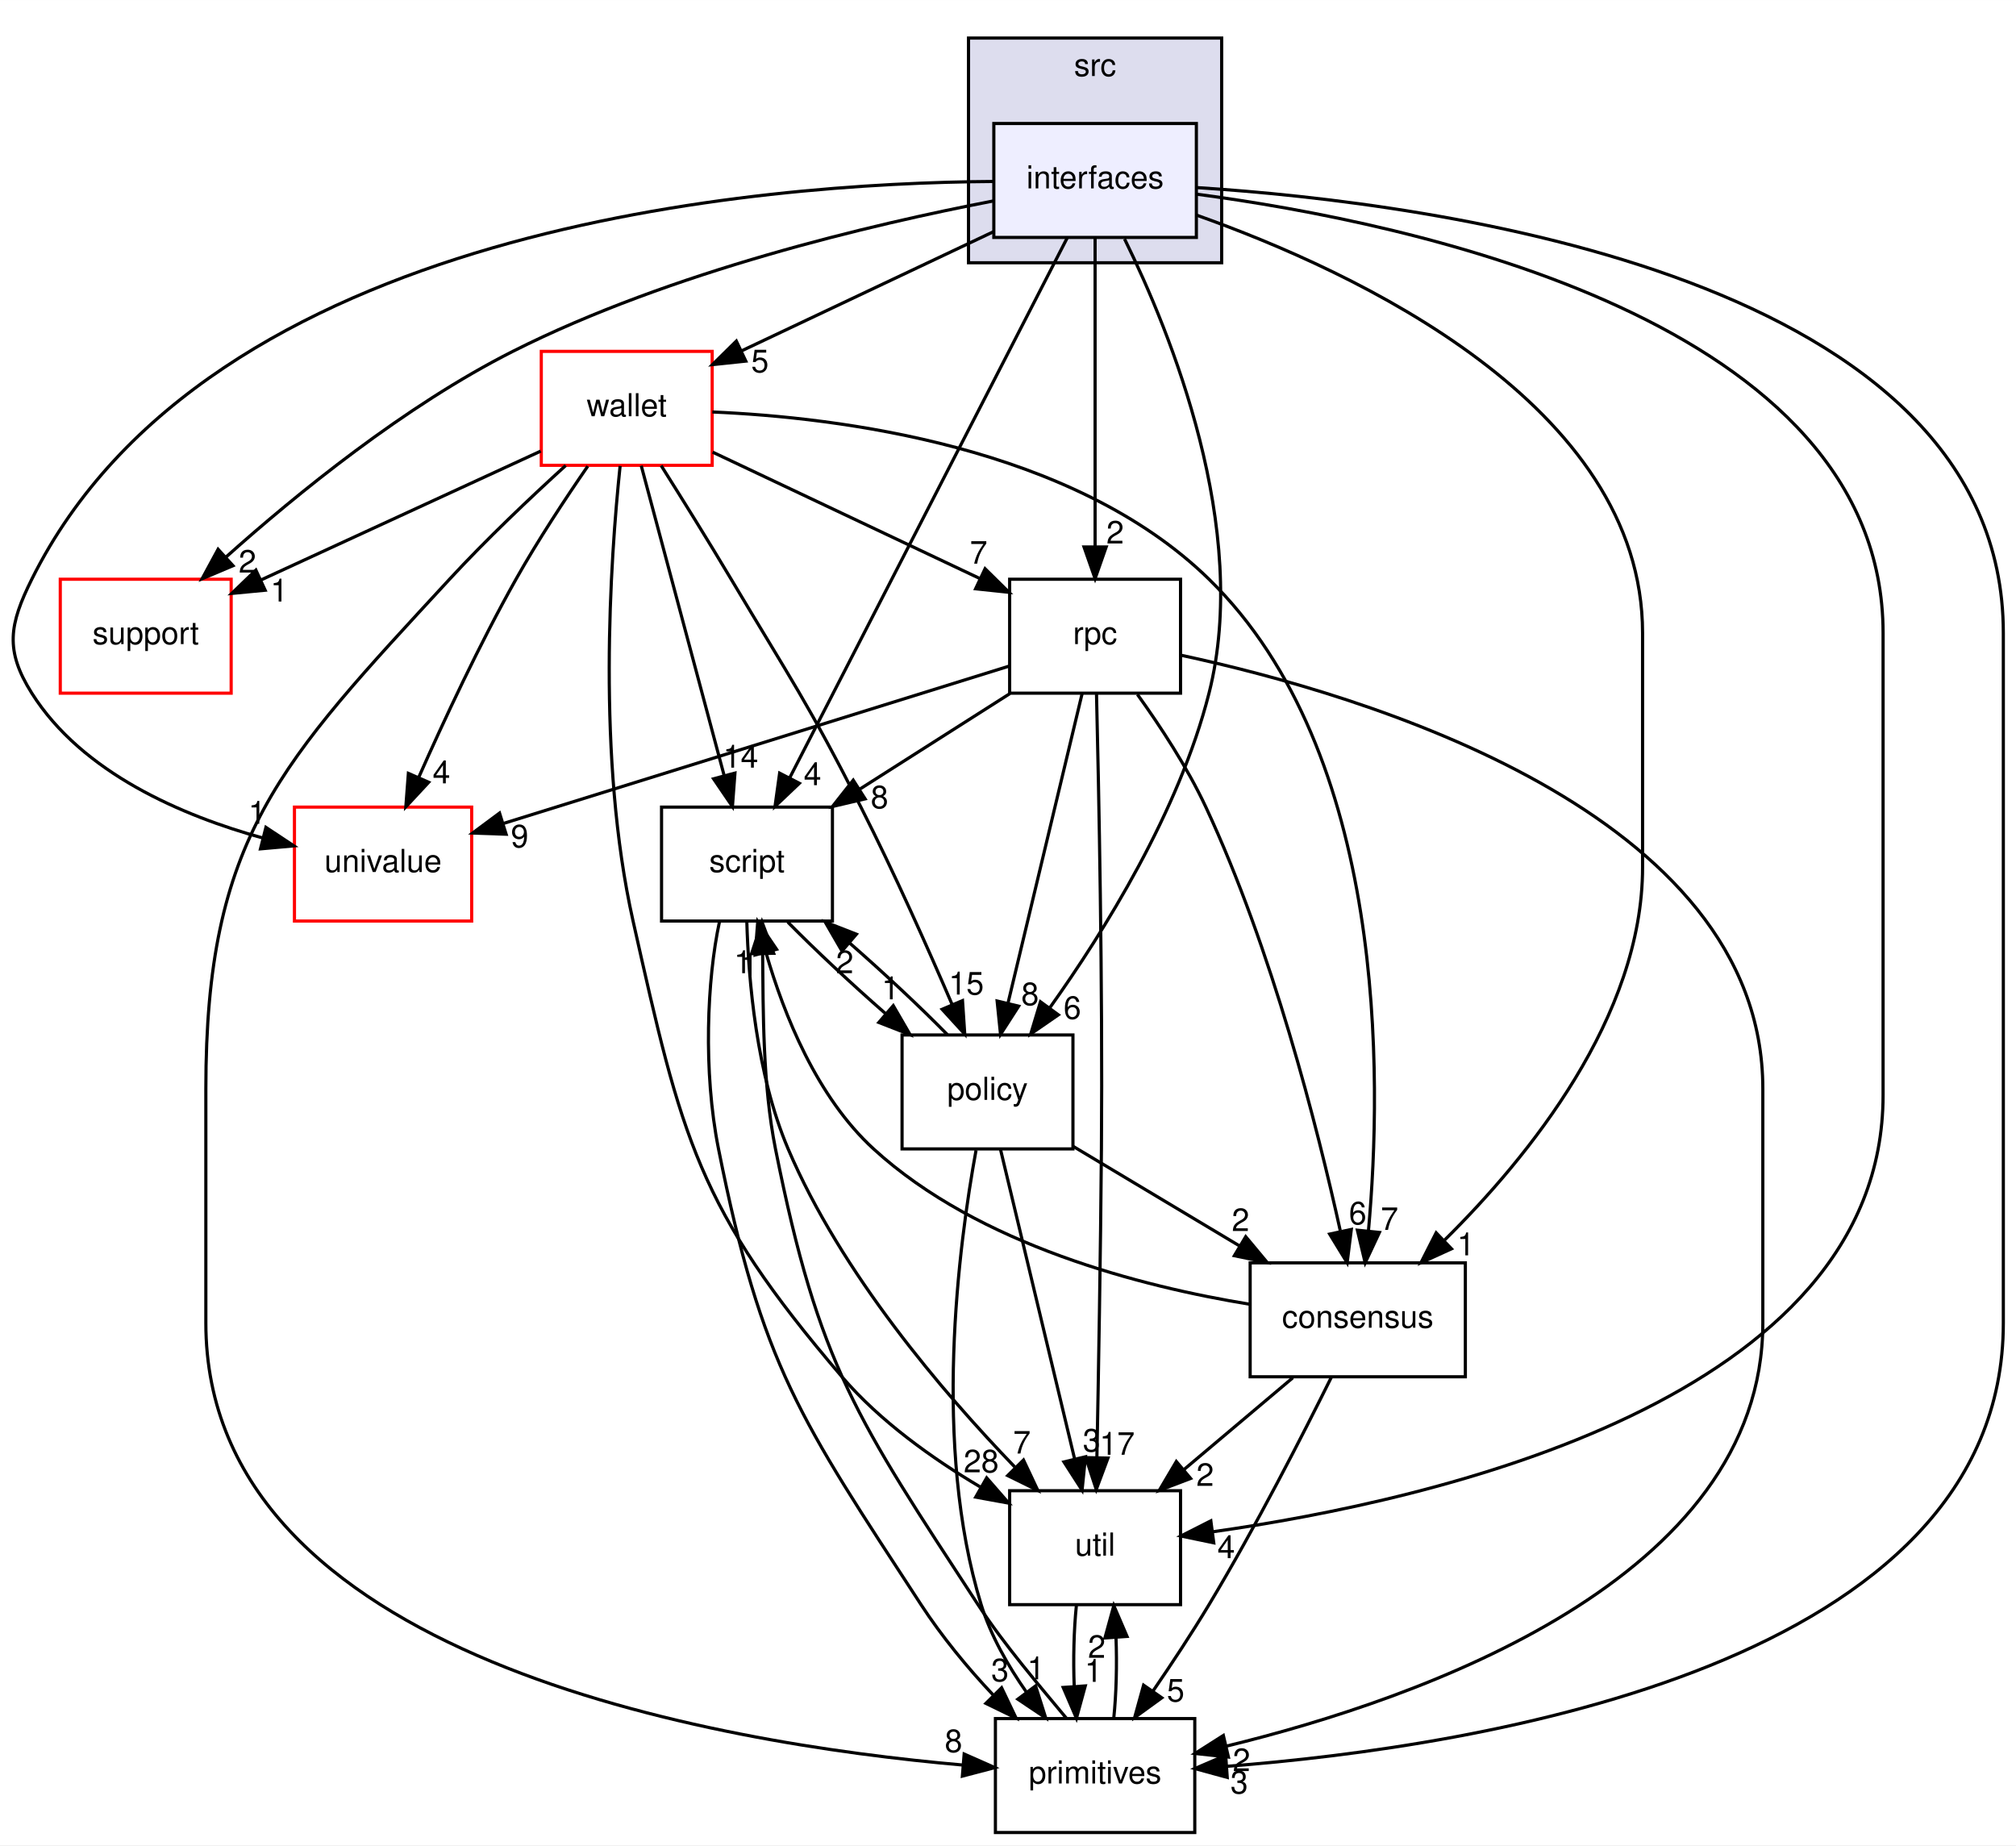
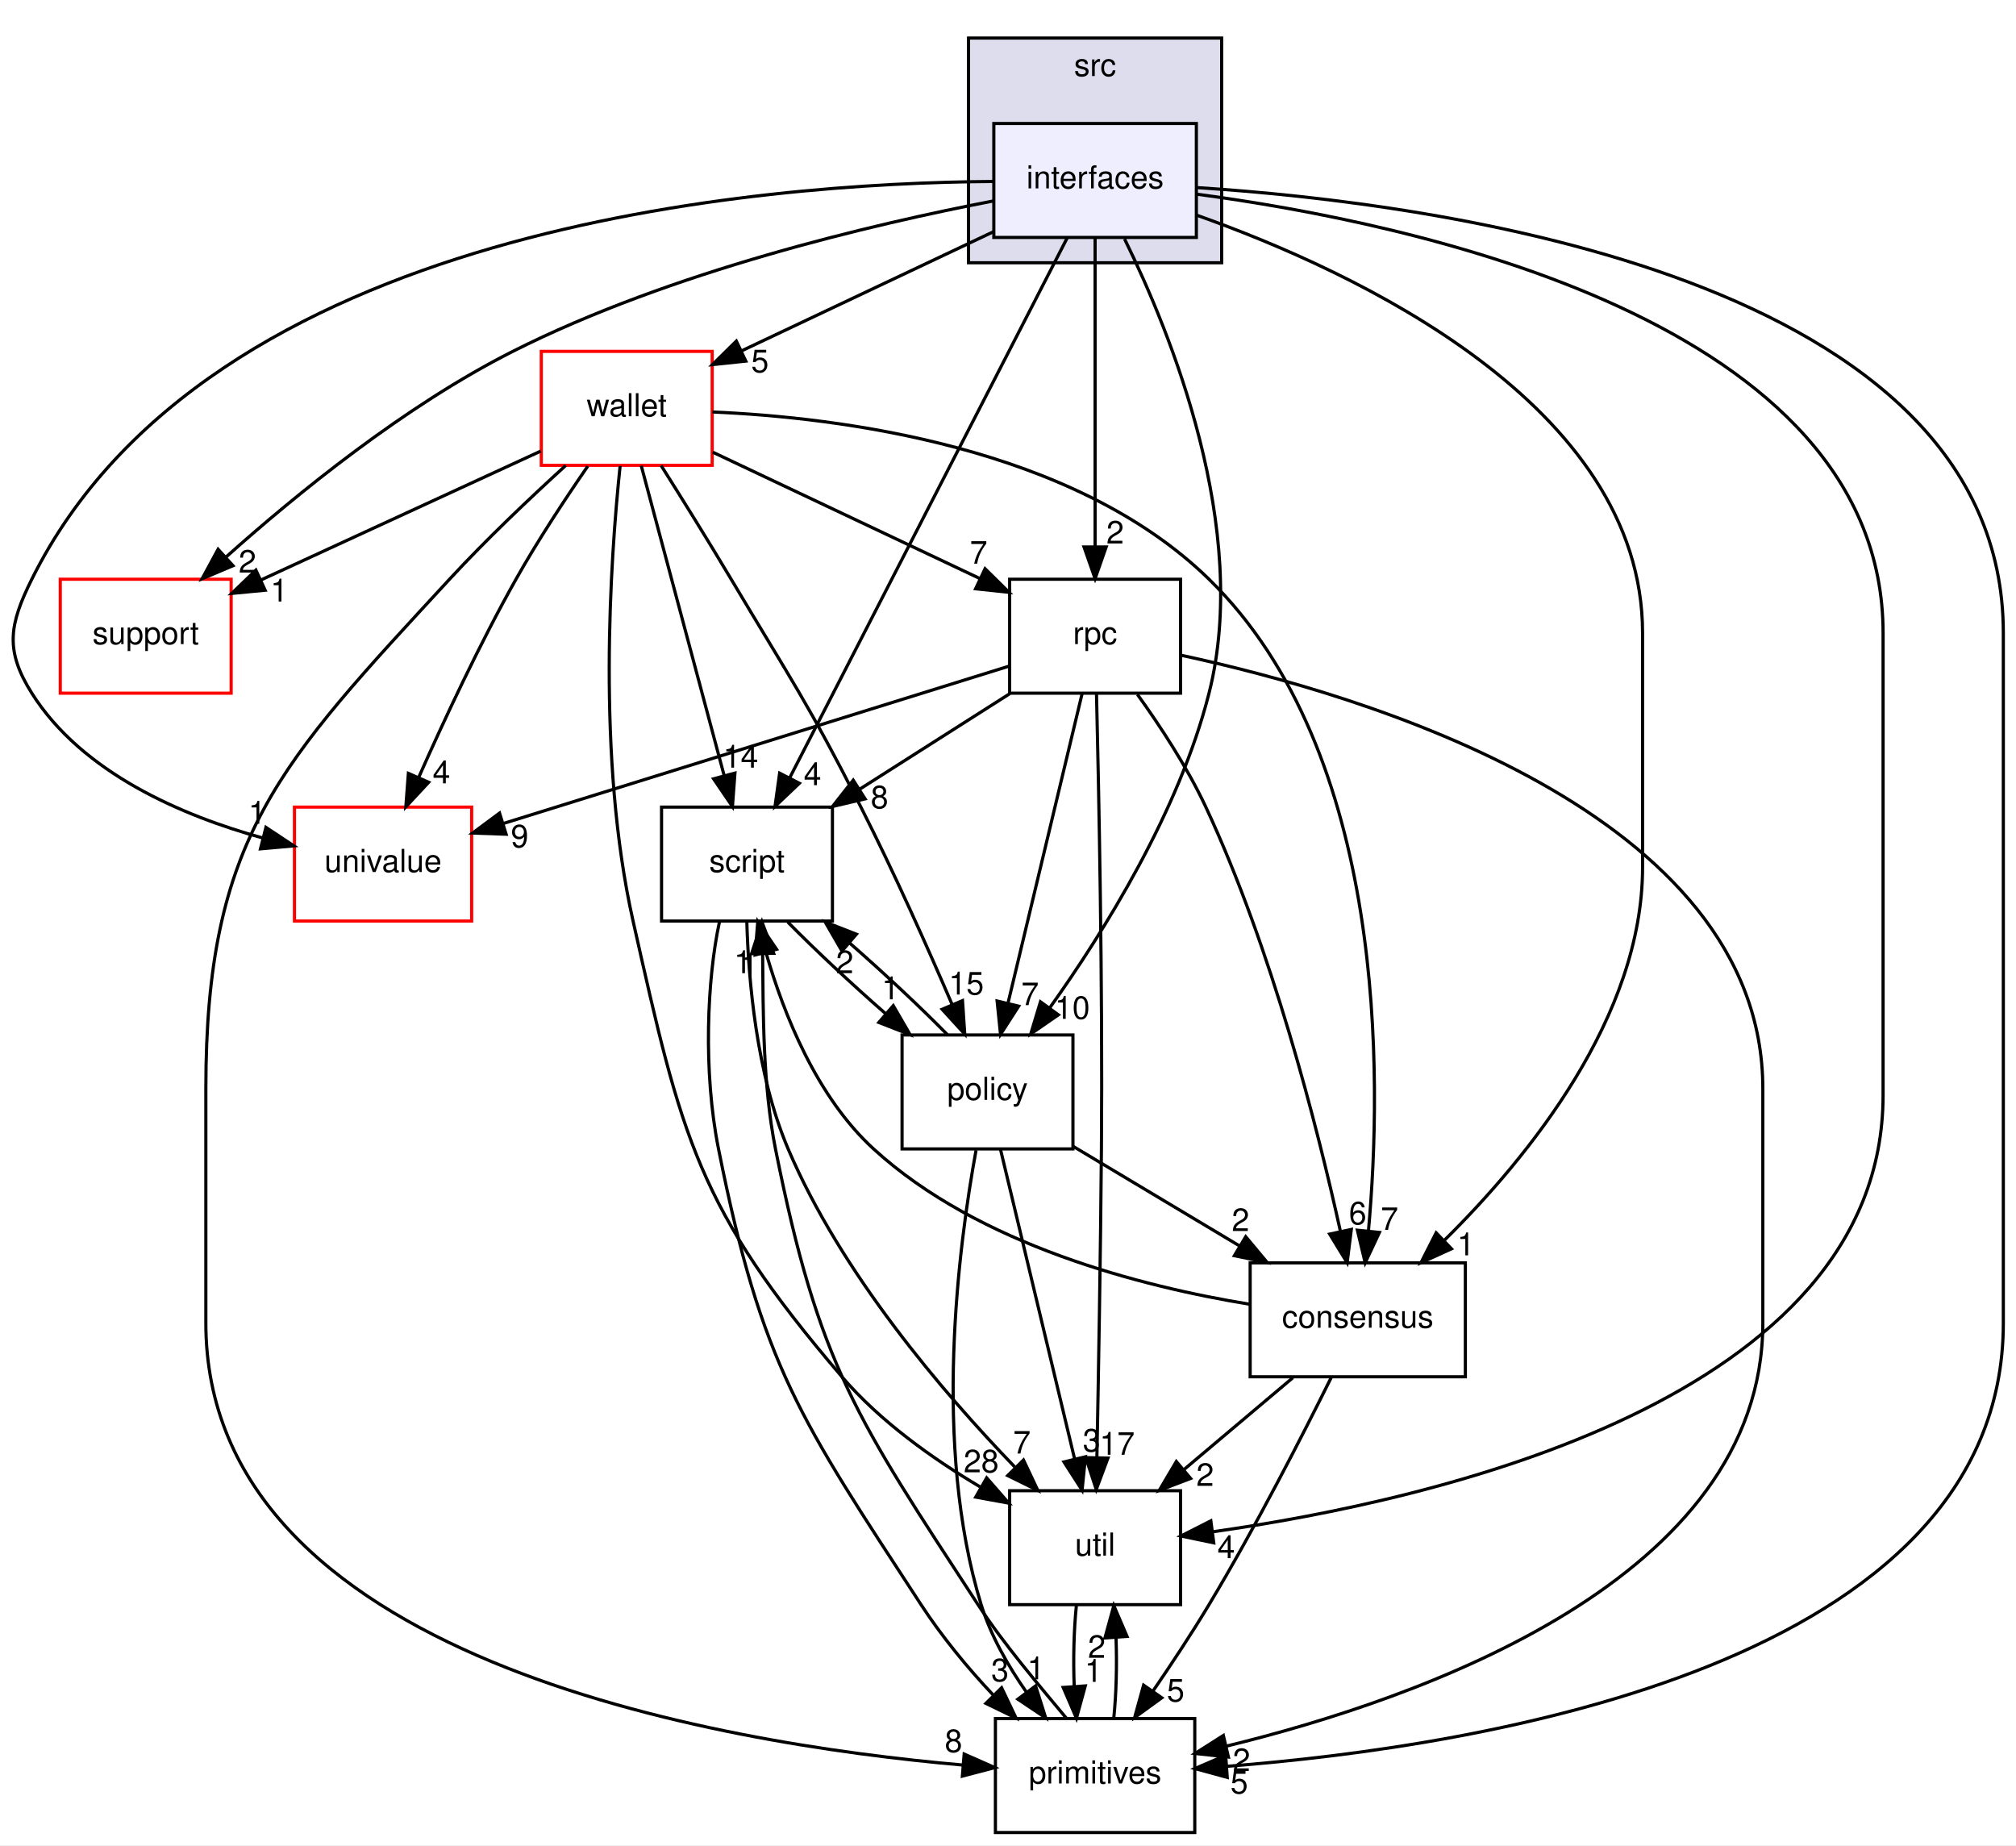
<svg xmlns="http://www.w3.org/2000/svg" xmlns:xlink="http://www.w3.org/1999/xlink" width="637pt" height="583pt" viewBox="0.00 0.00 637.05 583.00">
  <g id="graph0" class="graph" transform="scale(1 1) rotate(0) translate(4 579)">
    <polygon fill="white" stroke="none" points="-4,4 -4,-579 633.047,-579 633.047,4 -4,4" />
    <g id="clust1" class="cluster">
      <g id="a_clust1">
        <a xlink:href="dir_68267d1309a1af8e8297ef4c3efbcdba.html" target="_top" xlink:title="src">
          <polygon fill="#ddddee" stroke="black" points="302.047,-496 302.047,-567 382.047,-567 382.047,-496 302.047,-496" />
          <text text-anchor="middle" x="342.047" y="-555" font-family="Helvetica,sans-Serif" font-size="10.00">src</text>
        </a>
      </g>
    </g>
    <g id="node1" class="node">
      <g id="a_node1">
        <a xlink:href="dir_ee3f1a7951c308657a65f8199076c1d6.html" target="_top" xlink:title="interfaces">
          <polygon fill="#eeeeff" stroke="black" points="374.047,-540 310.047,-540 310.047,-504 374.047,-504 374.047,-540" />
          <text text-anchor="middle" x="342.047" y="-519.5" font-family="Helvetica,sans-Serif" font-size="10.00">interfaces</text>
        </a>
      </g>
    </g>
    <g id="node2" class="node">
      <g id="a_node2">
        <a xlink:href="dir_6330efc4ea07ccf3cc823ae31c630b06.html" target="_top" xlink:title="univalue">
          <polygon fill="white" stroke="red" points="145.047,-324 89.047,-324 89.047,-288 145.047,-288 145.047,-324" />
          <text text-anchor="middle" x="117.047" y="-303.5" font-family="Helvetica,sans-Serif" font-size="10.00">univalue</text>
        </a>
      </g>
    </g>
    <g id="edge13" class="edge">
      <path fill="none" stroke="black" d="M309.892,-521.684C237.1,-521.198 61.712,-508.034 6.047,-396 -1.072,-381.671 -2.488,-373.533 6.047,-360 21.987,-334.726 53.664,-321.246 79.112,-314.219" />
      <polygon fill="black" stroke="black" points="80.031,-317.597 88.866,-311.749 78.313,-310.811 80.031,-317.597" />
      <g id="a_edge13-headlabel">
        <a xlink:href="dir_000005_000028.html" target="_top" xlink:title="1">
          <text text-anchor="middle" x="77.243" y="-318.732" font-family="Helvetica,sans-Serif" font-size="10.00">1</text>
        </a>
      </g>
    </g>
    <g id="node3" class="node">
      <g id="a_node3">
        <a xlink:href="dir_fe414d616bd0c4668e6515f48824338f.html" target="_top" xlink:title="script">
          <polygon fill="none" stroke="black" points="259.047,-324 205.047,-324 205.047,-288 259.047,-288 259.047,-324" />
          <text text-anchor="middle" x="232.047" y="-303.5" font-family="Helvetica,sans-Serif" font-size="10.00">script</text>
        </a>
      </g>
    </g>
    <g id="edge14" class="edge">
      <path fill="none" stroke="black" d="M333.232,-503.849C314.043,-466.519 268.386,-377.695 245.545,-333.259" />
      <polygon fill="black" stroke="black" points="248.59,-331.526 240.905,-324.232 242.364,-334.726 248.59,-331.526" />
      <g id="a_edge14-headlabel">
        <a xlink:href="dir_000005_000018.html" target="_top" xlink:title="4">
          <text text-anchor="middle" x="252.758" y="-330.925" font-family="Helvetica,sans-Serif" font-size="10.00">4</text>
        </a>
      </g>
    </g>
    <g id="node4" class="node">
      <g id="a_node4">
        <a xlink:href="dir_b7878ad5ecbf2506f4125b9d34c97e45.html" target="_top" xlink:title="util">
          <polygon fill="none" stroke="black" points="369.047,-108 315.047,-108 315.047,-72 369.047,-72 369.047,-108" />
          <text text-anchor="middle" x="342.047" y="-87.5" font-family="Helvetica,sans-Serif" font-size="10.00">util</text>
        </a>
      </g>
    </g>
    <g id="edge15" class="edge">
      <path fill="none" stroke="black" d="M374.09,-517.677C441.341,-508.75 591.047,-477.783 591.047,-379 591.047,-379 591.047,-379 591.047,-233 591.047,-136.674 448.695,-104.832 379.257,-95.03" />
      <polygon fill="black" stroke="black" points="379.543,-91.538 369.169,-93.689 378.62,-98.477 379.543,-91.538" />
      <g id="a_edge15-headlabel">
        <a xlink:href="dir_000005_000033.html" target="_top" xlink:title="4">
          <text text-anchor="middle" x="383.48" y="-86.697" font-family="Helvetica,sans-Serif" font-size="10.00">4</text>
        </a>
      </g>
    </g>
    <g id="node5" class="node">
      <g id="a_node5">
        <a xlink:href="dir_021c64f412f6b3b6708367bb6d6ca209.html" target="_top" xlink:title="support">
          <polygon fill="white" stroke="red" points="69.047,-396 15.047,-396 15.047,-360 69.047,-360 69.047,-396" />
          <text text-anchor="middle" x="42.047" y="-375.5" font-family="Helvetica,sans-Serif" font-size="10.00">support</text>
        </a>
      </g>
    </g>
    <g id="edge16" class="edge">
      <path fill="none" stroke="black" d="M309.78,-515.504C271.945,-508.216 208.053,-493.241 158.047,-468 123.94,-450.784 89.84,-423.046 67.529,-403.111" />
      <polygon fill="black" stroke="black" points="69.621,-400.283 59.864,-396.153 64.916,-405.466 69.621,-400.283" />
      <g id="a_edge16-headlabel">
        <a xlink:href="dir_000005_000004.html" target="_top" xlink:title="2">
          <text text-anchor="middle" x="74.191" y="-398.097" font-family="Helvetica,sans-Serif" font-size="10.00">2</text>
        </a>
      </g>
    </g>
    <g id="node6" class="node">
      <g id="a_node6">
        <a xlink:href="dir_e91c81f9be83f649fcd1d8691438a113.html" target="_top" xlink:title="wallet">
          <polygon fill="white" stroke="red" points="221.047,-468 167.047,-468 167.047,-432 221.047,-432 221.047,-468" />
          <text text-anchor="middle" x="194.047" y="-447.5" font-family="Helvetica,sans-Serif" font-size="10.00">wallet</text>
        </a>
      </g>
    </g>
    <g id="edge17" class="edge">
      <path fill="none" stroke="black" d="M309.934,-505.811C286.517,-494.736 254.757,-479.714 230.407,-468.197" />
      <polygon fill="black" stroke="black" points="231.675,-464.925 221.139,-463.814 228.682,-471.253 231.675,-464.925" />
      <g id="a_edge17-headlabel">
        <a xlink:href="dir_000005_000012.html" target="_top" xlink:title="5">
          <text text-anchor="middle" x="236.139" y="-461.396" font-family="Helvetica,sans-Serif" font-size="10.00">5</text>
        </a>
      </g>
    </g>
    <g id="node7" class="node">
      <g id="a_node7">
        <a xlink:href="dir_1d8fd1f10602b1b3ec6e7b702d4ec182.html" target="_top" xlink:title="rpc">
          <polygon fill="none" stroke="black" points="369.047,-396 315.047,-396 315.047,-360 369.047,-360 369.047,-396" />
          <text text-anchor="middle" x="342.047" y="-375.5" font-family="Helvetica,sans-Serif" font-size="10.00">rpc</text>
        </a>
      </g>
    </g>
    <g id="edge18" class="edge">
      <path fill="none" stroke="black" d="M342.047,-503.871C342.047,-479.67 342.047,-435.211 342.047,-406.393" />
      <polygon fill="black" stroke="black" points="345.547,-406.189 342.047,-396.189 338.547,-406.189 345.547,-406.189" />
      <g id="a_edge18-headlabel">
        <a xlink:href="dir_000005_000013.html" target="_top" xlink:title="2">
          <text text-anchor="middle" x="348.387" y="-407.284" font-family="Helvetica,sans-Serif" font-size="10.00">2</text>
        </a>
      </g>
    </g>
    <g id="node8" class="node">
      <g id="a_node8">
        <a xlink:href="dir_bbf56bce9985720f86fc476f3812db24.html" target="_top" xlink:title="primitives">
          <polygon fill="none" stroke="black" points="373.547,-36 310.547,-36 310.547,-0 373.547,-0 373.547,-36" />
          <text text-anchor="middle" x="342.047" y="-15.5" font-family="Helvetica,sans-Serif" font-size="10.00">primitives</text>
        </a>
      </g>
    </g>
    <g id="edge19" class="edge">
      <path fill="none" stroke="black" d="M374.135,-519.754C449.026,-514.96 629.047,-491.712 629.047,-379 629.047,-379 629.047,-379 629.047,-161 629.047,-52.865 463.35,-27.076 383.759,-20.926" />
      <polygon fill="black" stroke="black" points="383.803,-17.42 373.582,-20.21 383.312,-24.403 383.803,-17.42" />
      <g id="a_edge19-headlabel">
-         <a xlink:href="dir_000005_000015.html" target="_top" xlink:title="3">
-           <text text-anchor="middle" x="387.588" y="-12.34" font-family="Helvetica,sans-Serif" font-size="10.00">3</text>
+         <a xlink:href="dir_000005_000015.html" target="_top" xlink:title="5">
+           <text text-anchor="middle" x="387.588" y="-12.34" font-family="Helvetica,sans-Serif" font-size="10.00">5</text>
        </a>
      </g>
    </g>
    <g id="node9" class="node">
      <g id="a_node9">
        <a xlink:href="dir_dee301ab18d354d094fb7852349ef839.html" target="_top" xlink:title="consensus">
          <polygon fill="none" stroke="black" points="459.047,-180 391.047,-180 391.047,-144 459.047,-144 459.047,-180" />
          <text text-anchor="middle" x="425.047" y="-159.5" font-family="Helvetica,sans-Serif" font-size="10.00">consensus</text>
        </a>
      </g>
    </g>
    <g id="edge20" class="edge">
      <path fill="none" stroke="black" d="M374.182,-511.023C424.212,-493.258 515.047,-451.079 515.047,-379 515.047,-379 515.047,-379 515.047,-305 515.047,-257.714 479.003,-213.408 452.536,-187.247" />
      <polygon fill="black" stroke="black" points="454.663,-184.438 445.021,-180.045 449.819,-189.492 454.663,-184.438" />
      <g id="a_edge20-headlabel">
        <a xlink:href="dir_000005_000008.html" target="_top" xlink:title="1">
          <text text-anchor="middle" x="459.222" y="-182.375" font-family="Helvetica,sans-Serif" font-size="10.00">1</text>
        </a>
      </g>
    </g>
    <g id="node10" class="node">
      <g id="a_node10">
        <a xlink:href="dir_f9a362818448b8ef6661813ae65d7e79.html" target="_top" xlink:title="policy">
          <polygon fill="none" stroke="black" points="335.047,-252 281.047,-252 281.047,-216 335.047,-216 335.047,-252" />
          <text text-anchor="middle" x="308.047" y="-231.5" font-family="Helvetica,sans-Serif" font-size="10.00">policy</text>
        </a>
      </g>
    </g>
    <g id="edge21" class="edge">
      <path fill="none" stroke="black" d="M351.351,-503.532C365.931,-473.894 391.205,-411.918 378.047,-360 368.578,-322.637 344.922,-284.703 327.725,-260.582" />
      <polygon fill="black" stroke="black" points="330.44,-258.364 321.72,-252.346 324.784,-262.488 330.44,-258.364" />
      <g id="a_edge21-headlabel">
-         <a xlink:href="dir_000005_000016.html" target="_top" xlink:title="6">
-           <text text-anchor="middle" x="334.852" y="-257.096" font-family="Helvetica,sans-Serif" font-size="10.00">6</text>
+         <a xlink:href="dir_000005_000016.html" target="_top" xlink:title="10">
+           <text text-anchor="middle" x="334.852" y="-257.096" font-family="Helvetica,sans-Serif" font-size="10.00">10</text>
        </a>
      </g>
    </g>
    <g id="edge1" class="edge">
      <path fill="none" stroke="black" d="M231.991,-287.908C232.502,-269.461 235.016,-239.563 245.047,-216 261.771,-176.717 293.944,-139.057 316.642,-115.529" />
      <polygon fill="black" stroke="black" points="319.422,-117.694 323.94,-108.11 314.432,-112.785 319.422,-117.694" />
      <g id="a_edge1-headlabel">
        <a xlink:href="dir_000018_000033.html" target="_top" xlink:title="7">
          <text text-anchor="middle" x="318.926" y="-119.747" font-family="Helvetica,sans-Serif" font-size="10.00">7</text>
        </a>
      </g>
    </g>
    <g id="edge2" class="edge">
      <path fill="none" stroke="black" d="M223.342,-287.741C219.442,-269.666 218.138,-240.545 223.047,-216 236.783,-147.324 248.783,-130.66 287.047,-72 293.534,-62.055 301.749,-52.002 309.931,-43.363" />
      <polygon fill="black" stroke="black" points="312.507,-45.736 317.07,-36.174 307.54,-40.804 312.507,-45.736" />
      <g id="a_edge2-headlabel">
        <a xlink:href="dir_000018_000015.html" target="_top" xlink:title="3">
          <text text-anchor="middle" x="311.989" y="-47.787" font-family="Helvetica,sans-Serif" font-size="10.00">3</text>
        </a>
      </g>
    </g>
    <g id="edge3" class="edge">
      <path fill="none" stroke="black" d="M244.918,-287.697C253.497,-278.965 264.97,-268.24 275.831,-258.75" />
      <polygon fill="black" stroke="black" points="278.269,-261.271 283.582,-252.104 273.712,-255.957 278.269,-261.271" />
      <g id="a_edge3-headlabel">
        <a xlink:href="dir_000018_000016.html" target="_top" xlink:title="1">
          <text text-anchor="middle" x="277.388" y="-263.266" font-family="Helvetica,sans-Serif" font-size="10.00">1</text>
        </a>
      </g>
    </g>
    <g id="edge4" class="edge">
      <path fill="none" stroke="black" d="M336.132,-71.697C335.336,-63.983 335.109,-54.712 335.452,-46.112" />
      <polygon fill="black" stroke="black" points="338.946,-46.324 336.152,-36.104 331.963,-45.836 338.946,-46.324" />
      <g id="a_edge4-headlabel">
        <a xlink:href="dir_000033_000015.html" target="_top" xlink:title="1">
          <text text-anchor="middle" x="341.527" y="-47.608" font-family="Helvetica,sans-Serif" font-size="10.00">1</text>
        </a>
      </g>
    </g>
    <g id="edge5" class="edge">
      <path fill="none" stroke="black" d="M181.736,-431.727C174.716,-421.552 165.966,-408.302 159.047,-396 147.53,-375.519 136.265,-351.357 128.306,-333.38" />
      <polygon fill="black" stroke="black" points="131.458,-331.852 124.244,-324.092 125.045,-334.657 131.458,-331.852" />
      <g id="a_edge5-headlabel">
        <a xlink:href="dir_000012_000028.html" target="_top" xlink:title="4">
          <text text-anchor="middle" x="135.5" y="-331.507" font-family="Helvetica,sans-Serif" font-size="10.00">4</text>
        </a>
      </g>
    </g>
    <g id="edge6" class="edge">
      <path fill="none" stroke="black" d="M198.631,-431.871C205.136,-407.564 217.11,-362.819 224.818,-334.013" />
      <polygon fill="black" stroke="black" points="228.243,-334.754 227.447,-324.189 221.481,-332.945 228.243,-334.754" />
      <g id="a_edge6-headlabel">
        <a xlink:href="dir_000012_000018.html" target="_top" xlink:title="14">
          <text text-anchor="middle" x="230.057" y="-336.461" font-family="Helvetica,sans-Serif" font-size="10.00">14</text>
        </a>
      </g>
    </g>
    <g id="edge7" class="edge">
      <path fill="none" stroke="black" d="M191.956,-431.809C188.846,-402.067 184.523,-339.273 196.047,-288 211.486,-219.312 216.279,-197.495 262.047,-144 274.066,-129.952 290.697,-118.124 305.684,-109.232" />
      <polygon fill="black" stroke="black" points="307.782,-112.065 314.746,-104.08 304.323,-105.979 307.782,-112.065" />
      <g id="a_edge7-headlabel">
        <a xlink:href="dir_000012_000033.html" target="_top" xlink:title="28">
          <text text-anchor="middle" x="306.06" y="-113.809" font-family="Helvetica,sans-Serif" font-size="10.00">28</text>
        </a>
      </g>
    </g>
    <g id="edge8" class="edge">
      <path fill="none" stroke="black" d="M166.873,-436.485C142.2,-425.123 105.622,-408.278 78.433,-395.757" />
      <polygon fill="black" stroke="black" points="79.79,-392.528 69.243,-391.524 76.862,-398.886 79.79,-392.528" />
      <g id="a_edge8-headlabel">
        <a xlink:href="dir_000012_000004.html" target="_top" xlink:title="1">
          <text text-anchor="middle" x="84.242" y="-388.953" font-family="Helvetica,sans-Serif" font-size="10.00">1</text>
        </a>
      </g>
    </g>
    <g id="edge9" class="edge">
      <path fill="none" stroke="black" d="M221.193,-436.161C244.902,-424.947 279.511,-408.578 305.624,-396.227" />
      <polygon fill="black" stroke="black" points="307.28,-399.316 314.824,-391.876 304.287,-392.988 307.28,-399.316" />
      <g id="a_edge9-headlabel">
        <a xlink:href="dir_000012_000013.html" target="_top" xlink:title="7">
          <text text-anchor="middle" x="305.245" y="-400.919" font-family="Helvetica,sans-Serif" font-size="10.00">7</text>
        </a>
      </g>
    </g>
    <g id="edge10" class="edge">
      <path fill="none" stroke="black" d="M174.765,-431.942C163.67,-421.839 149.67,-408.589 138.047,-396 84.242,-337.722 61.047,-314.318 61.047,-235 61.047,-235 61.047,-235 61.047,-161 61.047,-55.07 222.085,-28.145 300.341,-21.314" />
      <polygon fill="black" stroke="black" points="300.671,-24.799 310.359,-20.511 300.111,-17.822 300.671,-24.799" />
      <g id="a_edge10-headlabel">
        <a xlink:href="dir_000012_000015.html" target="_top" xlink:title="8">
          <text text-anchor="middle" x="297.315" y="-25.417" font-family="Helvetica,sans-Serif" font-size="10.00">8</text>
        </a>
      </g>
    </g>
    <g id="edge11" class="edge">
      <path fill="none" stroke="black" d="M221.095,-448.85C260.859,-447.143 335.026,-438.067 378.047,-396 434.28,-341.015 432.834,-238.761 428.424,-190.094" />
      <polygon fill="black" stroke="black" points="431.893,-189.609 427.396,-180.016 424.929,-190.319 431.893,-189.609" />
      <g id="a_edge11-headlabel">
        <a xlink:href="dir_000012_000008.html" target="_top" xlink:title="7">
          <text text-anchor="middle" x="435.082" y="-190.397" font-family="Helvetica,sans-Serif" font-size="10.00">7</text>
        </a>
      </g>
    </g>
    <g id="edge12" class="edge">
      <path fill="none" stroke="black" d="M204.92,-431.919C211.439,-421.584 219.836,-408.106 227.047,-396 245.894,-364.364 251.369,-356.831 268.047,-324 278.534,-303.356 289.226,-279.384 296.914,-261.524" />
      <polygon fill="black" stroke="black" points="300.149,-262.861 300.856,-252.29 293.711,-260.113 300.149,-262.861" />
      <g id="a_edge12-headlabel">
        <a xlink:href="dir_000012_000016.html" target="_top" xlink:title="15">
          <text text-anchor="middle" x="301.349" y="-264.782" font-family="Helvetica,sans-Serif" font-size="10.00">15</text>
        </a>
      </g>
    </g>
    <g id="edge22" class="edge">
      <path fill="none" stroke="black" d="M314.907,-368.556C275.028,-356.149 200.433,-332.942 155.101,-318.839" />
      <polygon fill="black" stroke="black" points="155.934,-315.433 145.345,-315.804 153.854,-322.117 155.934,-315.433" />
      <g id="a_edge22-headlabel">
        <a xlink:href="dir_000013_000028.html" target="_top" xlink:title="9">
          <text text-anchor="middle" x="160.209" y="-311.289" font-family="Helvetica,sans-Serif" font-size="10.00">9</text>
        </a>
      </g>
    </g>
    <g id="edge23" class="edge">
      <path fill="none" stroke="black" d="M315.138,-359.876C300.889,-350.808 283.201,-339.552 267.812,-329.759" />
      <polygon fill="black" stroke="black" points="269.376,-326.606 259.06,-324.19 265.617,-332.511 269.376,-326.606" />
      <g id="a_edge23-headlabel">
        <a xlink:href="dir_000013_000018.html" target="_top" xlink:title="8">
          <text text-anchor="middle" x="273.933" y="-323.64" font-family="Helvetica,sans-Serif" font-size="10.00">8</text>
        </a>
      </g>
    </g>
    <g id="edge24" class="edge">
      <path fill="none" stroke="black" d="M342.496,-359.609C343.206,-330.085 344.466,-268.271 344.047,-216 343.78,-182.537 343.109,-144.039 342.618,-118.71" />
      <polygon fill="black" stroke="black" points="346.111,-118.318 342.413,-108.39 339.112,-118.457 346.111,-118.318" />
      <g id="a_edge24-headlabel">
        <a xlink:href="dir_000013_000033.html" target="_top" xlink:title="17">
          <text text-anchor="middle" x="349.021" y="-119.356" font-family="Helvetica,sans-Serif" font-size="10.00">17</text>
        </a>
      </g>
    </g>
    <g id="edge25" class="edge">
      <path fill="none" stroke="black" d="M369.2,-371.992C426.188,-359.748 553.047,-322.648 553.047,-235 553.047,-235 553.047,-235 553.047,-161 553.047,-80.066 444.877,-42.232 383.436,-27.271" />
      <polygon fill="black" stroke="black" points="384.17,-23.848 373.636,-24.981 382.578,-30.664 384.17,-23.848" />
      <g id="a_edge25-headlabel">
        <a xlink:href="dir_000013_000015.html" target="_top" xlink:title="2">
          <text text-anchor="middle" x="388.317" y="-19.401" font-family="Helvetica,sans-Serif" font-size="10.00">2</text>
        </a>
      </g>
    </g>
    <g id="edge26" class="edge">
      <path fill="none" stroke="black" d="M355.412,-359.619C362.601,-349.626 371.171,-336.59 377.047,-324 397.995,-279.121 412.272,-222.944 419.511,-190.202" />
      <polygon fill="black" stroke="black" points="423.014,-190.559 421.696,-180.047 416.171,-189.087 423.014,-190.559" />
      <g id="a_edge26-headlabel">
        <a xlink:href="dir_000013_000008.html" target="_top" xlink:title="6">
          <text text-anchor="middle" x="425.034" y="-192.171" font-family="Helvetica,sans-Serif" font-size="10.00">6</text>
        </a>
      </g>
    </g>
    <g id="edge27" class="edge">
      <path fill="none" stroke="black" d="M337.946,-359.871C332.126,-335.564 321.412,-290.819 314.515,-262.013" />
      <polygon fill="black" stroke="black" points="317.896,-261.099 312.163,-252.189 311.088,-262.729 317.896,-261.099" />
      <g id="a_edge27-headlabel">
-         <a xlink:href="dir_000013_000016.html" target="_top" xlink:title="8">
-           <text text-anchor="middle" x="321.494" y="-261.434" font-family="Helvetica,sans-Serif" font-size="10.00">8</text>
+         <a xlink:href="dir_000013_000016.html" target="_top" xlink:title="7">
+           <text text-anchor="middle" x="321.494" y="-261.434" font-family="Helvetica,sans-Serif" font-size="10.00">7</text>
        </a>
      </g>
    </g>
    <g id="edge28" class="edge">
      <path fill="none" stroke="black" d="M332.924,-36.174C324.709,-46.102 313.435,-59.142 305.047,-72 266.783,-130.66 254.783,-147.324 241.047,-216 236.982,-236.326 237.178,-259.791 236.989,-277.522" />
      <polygon fill="black" stroke="black" points="233.486,-277.672 236.781,-287.741 240.484,-277.815 233.486,-277.672" />
      <g id="a_edge28-headlabel">
        <a xlink:href="dir_000015_000018.html" target="_top" xlink:title="1">
          <text text-anchor="middle" x="230.72" y="-271.521" font-family="Helvetica,sans-Serif" font-size="10.00">1</text>
        </a>
      </g>
    </g>
    <g id="edge29" class="edge">
      <path fill="none" stroke="black" d="M347.942,-36.104C348.748,-43.791 348.984,-53.054 348.651,-61.665" />
      <polygon fill="black" stroke="black" points="345.156,-61.48 347.963,-71.697 352.14,-61.96 345.156,-61.48" />
      <g id="a_edge29-headlabel">
        <a xlink:href="dir_000015_000033.html" target="_top" xlink:title="2">
          <text text-anchor="middle" x="342.569" y="-55.2" font-family="Helvetica,sans-Serif" font-size="10.00">2</text>
        </a>
      </g>
    </g>
    <g id="edge30" class="edge">
      <path fill="none" stroke="black" d="M390.955,-166.91C357.024,-172.446 305.337,-185.546 272.047,-216 254.142,-232.38 243.75,-258.297 238.07,-277.949" />
      <polygon fill="black" stroke="black" points="234.626,-277.282 235.448,-287.845 241.392,-279.075 234.626,-277.282" />
      <g id="a_edge30-headlabel">
        <a xlink:href="dir_000008_000018.html" target="_top" xlink:title="1">
          <text text-anchor="middle" x="232.802" y="-270.58" font-family="Helvetica,sans-Serif" font-size="10.00">1</text>
        </a>
      </g>
    </g>
    <g id="edge31" class="edge">
      <path fill="none" stroke="black" d="M404.531,-143.697C394.178,-134.965 381.461,-124.24 370.208,-114.75" />
      <polygon fill="black" stroke="black" points="372.229,-111.876 362.328,-108.104 367.716,-117.227 372.229,-111.876" />
      <g id="a_edge31-headlabel">
        <a xlink:href="dir_000008_000033.html" target="_top" xlink:title="2">
          <text text-anchor="middle" x="376.807" y="-109.523" font-family="Helvetica,sans-Serif" font-size="10.00">2</text>
        </a>
      </g>
    </g>
    <g id="edge32" class="edge">
      <path fill="none" stroke="black" d="M416.756,-143.962C407.764,-125.817 392.722,-96.411 378.047,-72 372.603,-62.943 366.242,-53.31 360.394,-44.775" />
      <polygon fill="black" stroke="black" points="363.123,-42.568 354.546,-36.348 357.372,-46.559 363.123,-42.568" />
      <g id="a_edge32-headlabel">
        <a xlink:href="dir_000008_000015.html" target="_top" xlink:title="5">
          <text text-anchor="middle" x="367.505" y="-41.402" font-family="Helvetica,sans-Serif" font-size="10.00">5</text>
        </a>
      </g>
    </g>
    <g id="edge33" class="edge">
      <path fill="none" stroke="black" d="M295.372,-252.104C286.837,-260.805 275.382,-271.524 264.512,-281.033" />
      <polygon fill="black" stroke="black" points="262.057,-278.527 256.75,-287.697 266.617,-283.838 262.057,-278.527" />
      <g id="a_edge33-headlabel">
        <a xlink:href="dir_000016_000018.html" target="_top" xlink:title="2">
          <text text-anchor="middle" x="262.935" y="-271.531" font-family="Helvetica,sans-Serif" font-size="10.00">2</text>
        </a>
      </g>
    </g>
    <g id="edge34" class="edge">
      <path fill="none" stroke="black" d="M312.149,-215.871C317.969,-191.564 328.682,-146.819 335.579,-118.013" />
      <polygon fill="black" stroke="black" points="339.007,-118.729 337.932,-108.189 332.199,-117.099 339.007,-118.729" />
      <g id="a_edge34-headlabel">
        <a xlink:href="dir_000016_000033.html" target="_top" xlink:title="3">
          <text text-anchor="middle" x="340.931" y="-120.386" font-family="Helvetica,sans-Serif" font-size="10.00">3</text>
        </a>
      </g>
    </g>
    <g id="edge35" class="edge">
      <path fill="none" stroke="black" d="M304.429,-215.588C298.92,-185.514 290.601,-122.231 306.047,-72 309.056,-62.215 314.554,-52.616 320.363,-44.334" />
      <polygon fill="black" stroke="black" points="323.242,-46.328 326.437,-36.226 317.64,-42.131 323.242,-46.328" />
      <g id="a_edge35-headlabel">
        <a xlink:href="dir_000016_000015.html" target="_top" xlink:title="1">
          <text text-anchor="middle" x="323.359" y="-48.407" font-family="Helvetica,sans-Serif" font-size="10.00">1</text>
        </a>
      </g>
    </g>
    <g id="edge36" class="edge">
      <path fill="none" stroke="black" d="M335.184,-216.765C350.82,-207.41 370.7,-195.516 387.784,-185.294" />
      <polygon fill="black" stroke="black" points="389.642,-188.262 396.426,-180.124 386.048,-182.255 389.642,-188.262" />
      <g id="a_edge36-headlabel">
        <a xlink:href="dir_000016_000008.html" target="_top" xlink:title="2">
          <text text-anchor="middle" x="388.015" y="-190.044" font-family="Helvetica,sans-Serif" font-size="10.00">2</text>
        </a>
      </g>
    </g>
  </g>
</svg>
